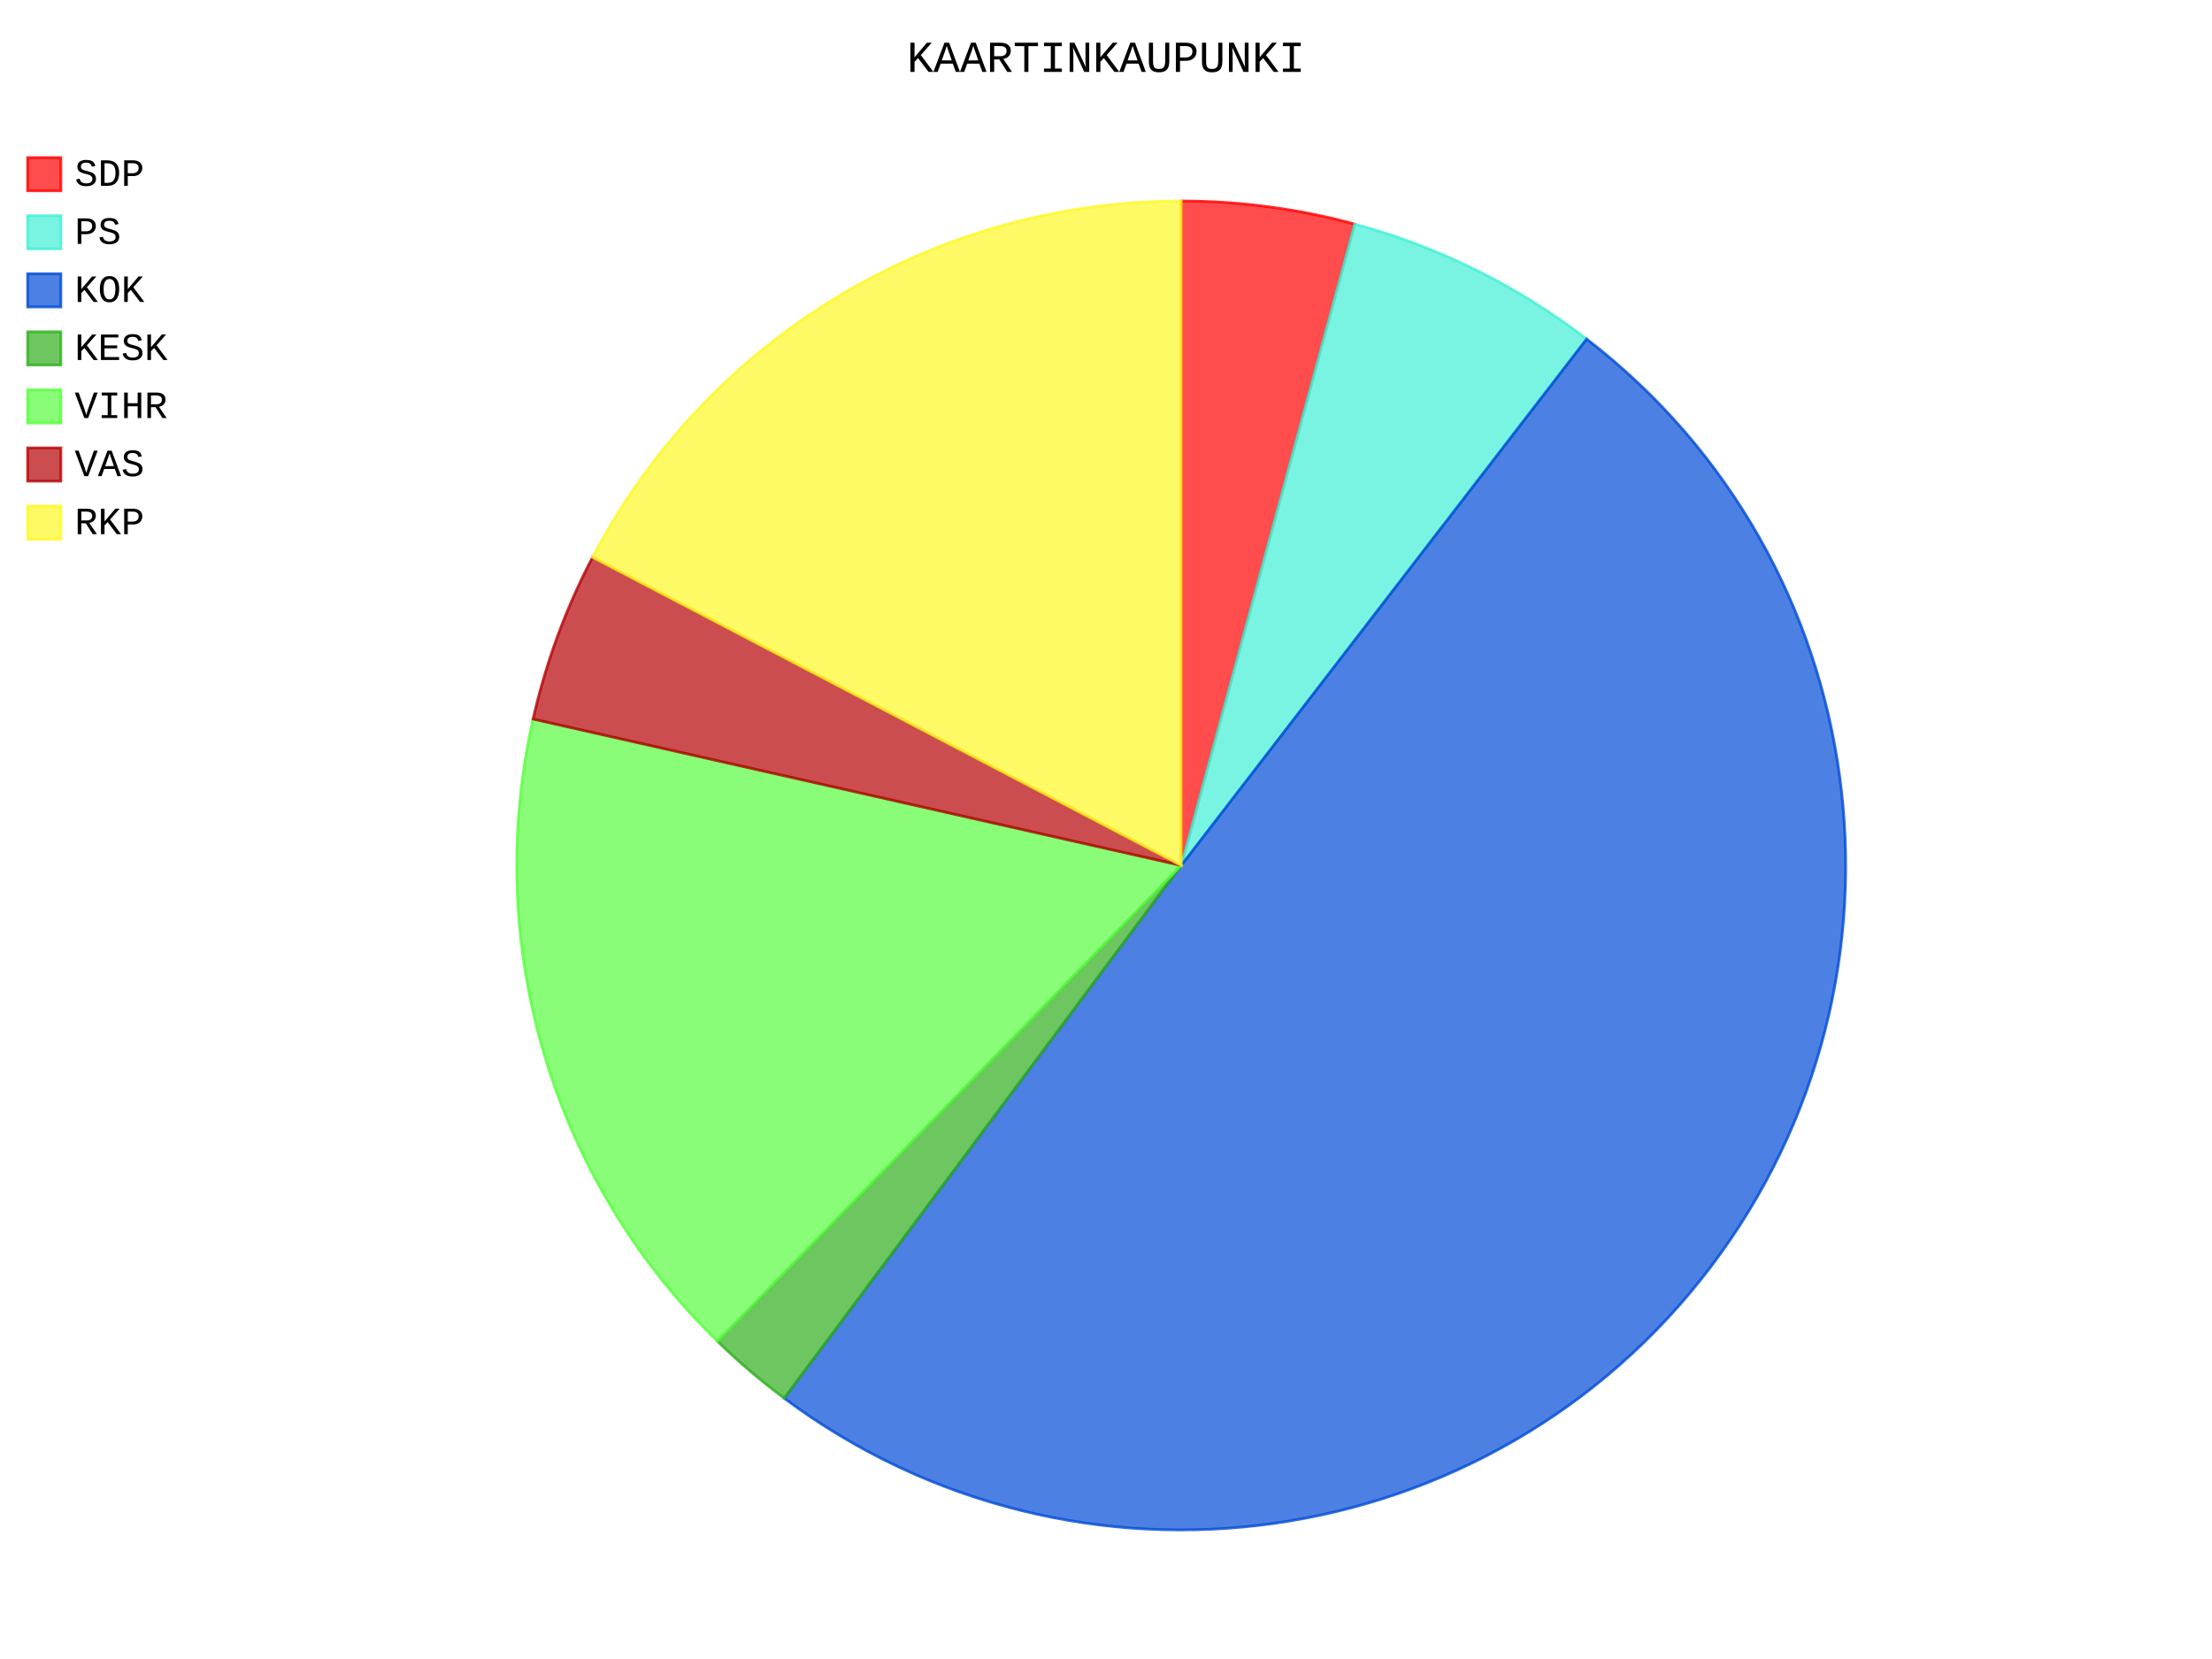
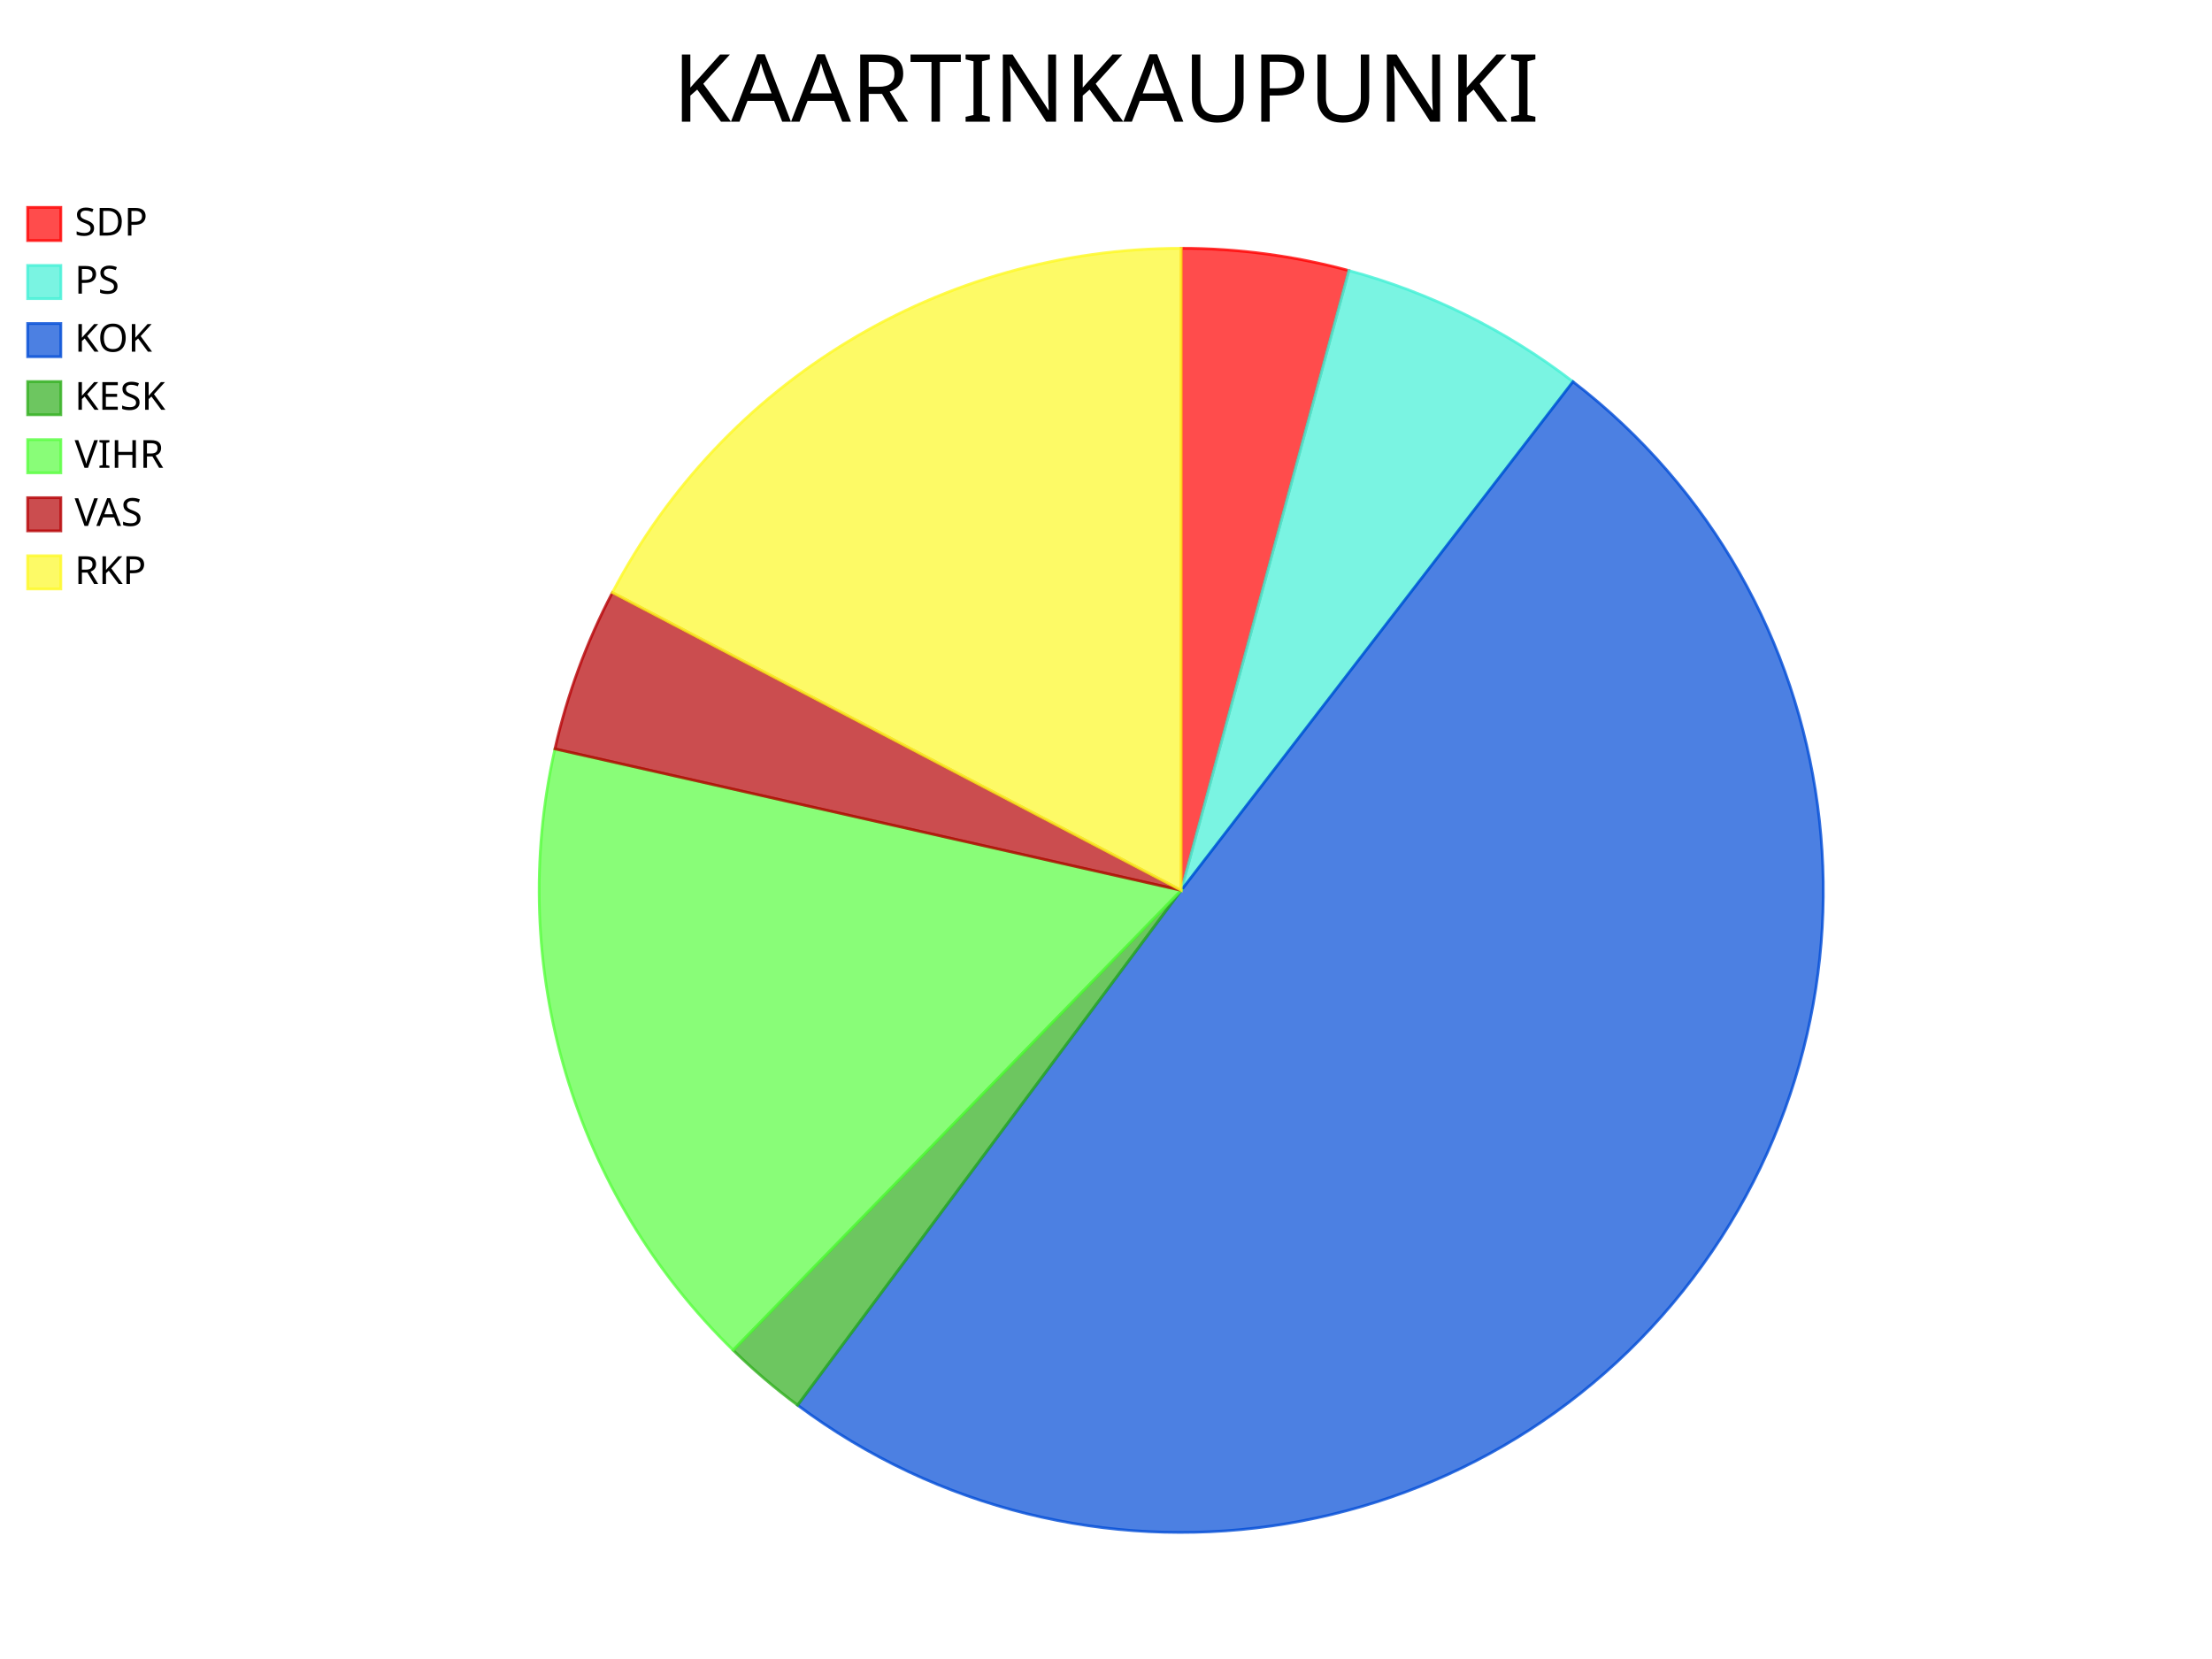
- <svg xmlns="http://www.w3.org/2000/svg" class="pygal-chart" id="chart-3fc60cb7-cf89-4931-868c-2e32c1de0693" viewBox="0 0 800 600">
+ <svg xmlns="http://www.w3.org/2000/svg" class="pygal-chart" id="chart-b4006392-f3b6-4b5c-adb9-81126d2e2dc3" viewBox="0 0 800 600">
  <defs>
-     <style type="text/css">#chart-3fc60cb7-cf89-4931-868c-2e32c1de0693{-webkit-user-select:none;-webkit-font-smoothing:antialiased;font-family:Consolas,"Liberation Mono",Menlo,Courier,monospace}#chart-3fc60cb7-cf89-4931-868c-2e32c1de0693 .title{font-family:Consolas,"Liberation Mono",Menlo,Courier,monospace;font-size:16px}#chart-3fc60cb7-cf89-4931-868c-2e32c1de0693 .legends .legend text{font-family:Consolas,"Liberation Mono",Menlo,Courier,monospace;font-size:14px}#chart-3fc60cb7-cf89-4931-868c-2e32c1de0693 .axis text{font-family:Consolas,"Liberation Mono",Menlo,Courier,monospace;font-size:10px}#chart-3fc60cb7-cf89-4931-868c-2e32c1de0693 .axis text.major{font-family:Consolas,"Liberation Mono",Menlo,Courier,monospace;font-size:10px}#chart-3fc60cb7-cf89-4931-868c-2e32c1de0693 .text-overlay text.value{font-family:Consolas,"Liberation Mono",Menlo,Courier,monospace;font-size:16px}#chart-3fc60cb7-cf89-4931-868c-2e32c1de0693 .text-overlay text.label{font-family:Consolas,"Liberation Mono",Menlo,Courier,monospace;font-size:10px}#chart-3fc60cb7-cf89-4931-868c-2e32c1de0693 .tooltip{font-family:Consolas,"Liberation Mono",Menlo,Courier,monospace;font-size:14px}#chart-3fc60cb7-cf89-4931-868c-2e32c1de0693 text.no_data{font-family:Consolas,"Liberation Mono",Menlo,Courier,monospace;font-size:64px}
- #chart-3fc60cb7-cf89-4931-868c-2e32c1de0693{background-color:#ffffff}#chart-3fc60cb7-cf89-4931-868c-2e32c1de0693 path,#chart-3fc60cb7-cf89-4931-868c-2e32c1de0693 line,#chart-3fc60cb7-cf89-4931-868c-2e32c1de0693 rect,#chart-3fc60cb7-cf89-4931-868c-2e32c1de0693 circle{-webkit-transition:300ms ease-in;-moz-transition:300ms ease-in;transition:300ms ease-in}#chart-3fc60cb7-cf89-4931-868c-2e32c1de0693 .graph &gt; .background{fill:#ffffff}#chart-3fc60cb7-cf89-4931-868c-2e32c1de0693 .plot &gt; .background{fill:#ffffff}#chart-3fc60cb7-cf89-4931-868c-2e32c1de0693 .graph{fill:#000000}#chart-3fc60cb7-cf89-4931-868c-2e32c1de0693 text.no_data{fill:#000000}#chart-3fc60cb7-cf89-4931-868c-2e32c1de0693 .title{fill:#000000}#chart-3fc60cb7-cf89-4931-868c-2e32c1de0693 .legends .legend text{fill:#000000}#chart-3fc60cb7-cf89-4931-868c-2e32c1de0693 .legends .legend:hover text{fill:#000000}#chart-3fc60cb7-cf89-4931-868c-2e32c1de0693 .axis .line{stroke:#000000}#chart-3fc60cb7-cf89-4931-868c-2e32c1de0693 .axis .guide.line{stroke:#000000}#chart-3fc60cb7-cf89-4931-868c-2e32c1de0693 .axis .major.line{stroke:#000000}#chart-3fc60cb7-cf89-4931-868c-2e32c1de0693 .axis text.major{fill:#000000}#chart-3fc60cb7-cf89-4931-868c-2e32c1de0693 .axis.y .guides:hover .guide.line,#chart-3fc60cb7-cf89-4931-868c-2e32c1de0693 .line-graph .axis.x .guides:hover .guide.line,#chart-3fc60cb7-cf89-4931-868c-2e32c1de0693 .stackedline-graph .axis.x .guides:hover .guide.line,#chart-3fc60cb7-cf89-4931-868c-2e32c1de0693 .xy-graph .axis.x .guides:hover .guide.line{stroke:#000000}#chart-3fc60cb7-cf89-4931-868c-2e32c1de0693 .axis .guides:hover text{fill:#000000}#chart-3fc60cb7-cf89-4931-868c-2e32c1de0693 .reactive{fill-opacity:.7;stroke-opacity:.8}#chart-3fc60cb7-cf89-4931-868c-2e32c1de0693 .ci{stroke:#000000}#chart-3fc60cb7-cf89-4931-868c-2e32c1de0693 .reactive.active,#chart-3fc60cb7-cf89-4931-868c-2e32c1de0693 .active .reactive{fill-opacity:.9;stroke-opacity:.9;stroke-width:4}#chart-3fc60cb7-cf89-4931-868c-2e32c1de0693 .ci .reactive.active{stroke-width:1.5}#chart-3fc60cb7-cf89-4931-868c-2e32c1de0693 .series text{fill:#000000}#chart-3fc60cb7-cf89-4931-868c-2e32c1de0693 .tooltip rect{fill:#ffffff;stroke:#000000;-webkit-transition:opacity 300ms ease-in;-moz-transition:opacity 300ms ease-in;transition:opacity 300ms ease-in}#chart-3fc60cb7-cf89-4931-868c-2e32c1de0693 .tooltip .label{fill:#000000}#chart-3fc60cb7-cf89-4931-868c-2e32c1de0693 .tooltip .label{fill:#000000}#chart-3fc60cb7-cf89-4931-868c-2e32c1de0693 .tooltip .legend{font-size:.8em;fill:#000000}#chart-3fc60cb7-cf89-4931-868c-2e32c1de0693 .tooltip .x_label{font-size:.6em;fill:#000000}#chart-3fc60cb7-cf89-4931-868c-2e32c1de0693 .tooltip .xlink{font-size:.5em;text-decoration:underline}#chart-3fc60cb7-cf89-4931-868c-2e32c1de0693 .tooltip .value{font-size:1.5em}#chart-3fc60cb7-cf89-4931-868c-2e32c1de0693 .bound{font-size:.5em}#chart-3fc60cb7-cf89-4931-868c-2e32c1de0693 .max-value{font-size:.75em;fill:#000000}#chart-3fc60cb7-cf89-4931-868c-2e32c1de0693 .map-element{fill:#ffffff;stroke:#000000 !important}#chart-3fc60cb7-cf89-4931-868c-2e32c1de0693 .map-element .reactive{fill-opacity:inherit;stroke-opacity:inherit}#chart-3fc60cb7-cf89-4931-868c-2e32c1de0693 .color-0,#chart-3fc60cb7-cf89-4931-868c-2e32c1de0693 .color-0 a:visited{stroke:#ff0000;fill:#ff0000}#chart-3fc60cb7-cf89-4931-868c-2e32c1de0693 .color-1,#chart-3fc60cb7-cf89-4931-868c-2e32c1de0693 .color-1 a:visited{stroke:#42f0d6;fill:#42f0d6}#chart-3fc60cb7-cf89-4931-868c-2e32c1de0693 .color-2,#chart-3fc60cb7-cf89-4931-868c-2e32c1de0693 .color-2 a:visited{stroke:#004bd6;fill:#004bd6}#chart-3fc60cb7-cf89-4931-868c-2e32c1de0693 .color-3,#chart-3fc60cb7-cf89-4931-868c-2e32c1de0693 .color-3 a:visited{stroke:#30af1d;fill:#30af1d}#chart-3fc60cb7-cf89-4931-868c-2e32c1de0693 .color-4,#chart-3fc60cb7-cf89-4931-868c-2e32c1de0693 .color-4 a:visited{stroke:#58fd3f;fill:#58fd3f}#chart-3fc60cb7-cf89-4931-868c-2e32c1de0693 .color-5,#chart-3fc60cb7-cf89-4931-868c-2e32c1de0693 .color-5 a:visited{stroke:#b60205;fill:#b60205}#chart-3fc60cb7-cf89-4931-868c-2e32c1de0693 .color-6,#chart-3fc60cb7-cf89-4931-868c-2e32c1de0693 .color-6 a:visited{stroke:#fdf926;fill:#fdf926}#chart-3fc60cb7-cf89-4931-868c-2e32c1de0693 .text-overlay .color-0 text{fill:black}#chart-3fc60cb7-cf89-4931-868c-2e32c1de0693 .text-overlay .color-1 text{fill:black}#chart-3fc60cb7-cf89-4931-868c-2e32c1de0693 .text-overlay .color-2 text{fill:black}#chart-3fc60cb7-cf89-4931-868c-2e32c1de0693 .text-overlay .color-3 text{fill:black}#chart-3fc60cb7-cf89-4931-868c-2e32c1de0693 .text-overlay .color-4 text{fill:black}#chart-3fc60cb7-cf89-4931-868c-2e32c1de0693 .text-overlay .color-5 text{fill:black}#chart-3fc60cb7-cf89-4931-868c-2e32c1de0693 .text-overlay .color-6 text{fill:black}
- #chart-3fc60cb7-cf89-4931-868c-2e32c1de0693 text.no_data{text-anchor:middle}#chart-3fc60cb7-cf89-4931-868c-2e32c1de0693 .guide.line{fill:none}#chart-3fc60cb7-cf89-4931-868c-2e32c1de0693 .centered{text-anchor:middle}#chart-3fc60cb7-cf89-4931-868c-2e32c1de0693 .title{text-anchor:middle}#chart-3fc60cb7-cf89-4931-868c-2e32c1de0693 .legends .legend text{fill-opacity:1}#chart-3fc60cb7-cf89-4931-868c-2e32c1de0693 .axis.x text{text-anchor:middle}#chart-3fc60cb7-cf89-4931-868c-2e32c1de0693 .axis.x:not(.web) text[transform]{text-anchor:start}#chart-3fc60cb7-cf89-4931-868c-2e32c1de0693 .axis.x:not(.web) text[transform].backwards{text-anchor:end}#chart-3fc60cb7-cf89-4931-868c-2e32c1de0693 .axis.y text{text-anchor:end}#chart-3fc60cb7-cf89-4931-868c-2e32c1de0693 .axis.y text[transform].backwards{text-anchor:start}#chart-3fc60cb7-cf89-4931-868c-2e32c1de0693 .axis.y2 text{text-anchor:start}#chart-3fc60cb7-cf89-4931-868c-2e32c1de0693 .axis.y2 text[transform].backwards{text-anchor:end}#chart-3fc60cb7-cf89-4931-868c-2e32c1de0693 .axis .guide.line{stroke-dasharray:4,4}#chart-3fc60cb7-cf89-4931-868c-2e32c1de0693 .axis .major.guide.line{stroke-dasharray:6,6}#chart-3fc60cb7-cf89-4931-868c-2e32c1de0693 .horizontal .axis.y .guide.line,#chart-3fc60cb7-cf89-4931-868c-2e32c1de0693 .horizontal .axis.y2 .guide.line,#chart-3fc60cb7-cf89-4931-868c-2e32c1de0693 .vertical .axis.x .guide.line{opacity:0}#chart-3fc60cb7-cf89-4931-868c-2e32c1de0693 .horizontal .axis.always_show .guide.line,#chart-3fc60cb7-cf89-4931-868c-2e32c1de0693 .vertical .axis.always_show .guide.line{opacity:1 !important}#chart-3fc60cb7-cf89-4931-868c-2e32c1de0693 .axis.y .guides:hover .guide.line,#chart-3fc60cb7-cf89-4931-868c-2e32c1de0693 .axis.y2 .guides:hover .guide.line,#chart-3fc60cb7-cf89-4931-868c-2e32c1de0693 .axis.x .guides:hover .guide.line{opacity:1}#chart-3fc60cb7-cf89-4931-868c-2e32c1de0693 .axis .guides:hover text{opacity:1}#chart-3fc60cb7-cf89-4931-868c-2e32c1de0693 .nofill{fill:none}#chart-3fc60cb7-cf89-4931-868c-2e32c1de0693 .subtle-fill{fill-opacity:.2}#chart-3fc60cb7-cf89-4931-868c-2e32c1de0693 .dot{stroke-width:1px;fill-opacity:1}#chart-3fc60cb7-cf89-4931-868c-2e32c1de0693 .dot.active{stroke-width:5px}#chart-3fc60cb7-cf89-4931-868c-2e32c1de0693 .dot.negative{fill:transparent}#chart-3fc60cb7-cf89-4931-868c-2e32c1de0693 text,#chart-3fc60cb7-cf89-4931-868c-2e32c1de0693 tspan{stroke:none !important}#chart-3fc60cb7-cf89-4931-868c-2e32c1de0693 .series text.active{opacity:1}#chart-3fc60cb7-cf89-4931-868c-2e32c1de0693 .tooltip rect{fill-opacity:.95;stroke-width:.5}#chart-3fc60cb7-cf89-4931-868c-2e32c1de0693 .tooltip text{fill-opacity:1}#chart-3fc60cb7-cf89-4931-868c-2e32c1de0693 .showable{visibility:hidden}#chart-3fc60cb7-cf89-4931-868c-2e32c1de0693 .showable.shown{visibility:visible}#chart-3fc60cb7-cf89-4931-868c-2e32c1de0693 .gauge-background{fill:rgba(229,229,229,1);stroke:none}#chart-3fc60cb7-cf89-4931-868c-2e32c1de0693 .bg-lines{stroke:#ffffff;stroke-width:2px}</style>
+     <style type="text/css">#chart-b4006392-f3b6-4b5c-adb9-81126d2e2dc3{-webkit-user-select:none;-webkit-font-smoothing:antialiased;font-family:Poppins}#chart-b4006392-f3b6-4b5c-adb9-81126d2e2dc3 .title{font-family:Poppins;font-size:34px}#chart-b4006392-f3b6-4b5c-adb9-81126d2e2dc3 .legends .legend text{font-family:Poppins;font-size:14px}#chart-b4006392-f3b6-4b5c-adb9-81126d2e2dc3 .axis text{font-family:Poppins;font-size:10px}#chart-b4006392-f3b6-4b5c-adb9-81126d2e2dc3 .axis text.major{font-family:Poppins;font-size:10px}#chart-b4006392-f3b6-4b5c-adb9-81126d2e2dc3 .text-overlay text.value{font-family:Poppins;font-size:16px}#chart-b4006392-f3b6-4b5c-adb9-81126d2e2dc3 .text-overlay text.label{font-family:Poppins;font-size:10px}#chart-b4006392-f3b6-4b5c-adb9-81126d2e2dc3 .tooltip{font-family:Poppins;font-size:14px}#chart-b4006392-f3b6-4b5c-adb9-81126d2e2dc3 text.no_data{font-family:Poppins;font-size:64px}
+ #chart-b4006392-f3b6-4b5c-adb9-81126d2e2dc3{background-color:#ffffff}#chart-b4006392-f3b6-4b5c-adb9-81126d2e2dc3 path,#chart-b4006392-f3b6-4b5c-adb9-81126d2e2dc3 line,#chart-b4006392-f3b6-4b5c-adb9-81126d2e2dc3 rect,#chart-b4006392-f3b6-4b5c-adb9-81126d2e2dc3 circle{-webkit-transition:300ms ease-in;-moz-transition:300ms ease-in;transition:300ms ease-in}#chart-b4006392-f3b6-4b5c-adb9-81126d2e2dc3 .graph &gt; .background{fill:#ffffff}#chart-b4006392-f3b6-4b5c-adb9-81126d2e2dc3 .plot &gt; .background{fill:#ffffff}#chart-b4006392-f3b6-4b5c-adb9-81126d2e2dc3 .graph{fill:#000000}#chart-b4006392-f3b6-4b5c-adb9-81126d2e2dc3 text.no_data{fill:#000000}#chart-b4006392-f3b6-4b5c-adb9-81126d2e2dc3 .title{fill:#000000}#chart-b4006392-f3b6-4b5c-adb9-81126d2e2dc3 .legends .legend text{fill:#000000}#chart-b4006392-f3b6-4b5c-adb9-81126d2e2dc3 .legends .legend:hover text{fill:#000000}#chart-b4006392-f3b6-4b5c-adb9-81126d2e2dc3 .axis .line{stroke:#000000}#chart-b4006392-f3b6-4b5c-adb9-81126d2e2dc3 .axis .guide.line{stroke:#000000}#chart-b4006392-f3b6-4b5c-adb9-81126d2e2dc3 .axis .major.line{stroke:#000000}#chart-b4006392-f3b6-4b5c-adb9-81126d2e2dc3 .axis text.major{fill:#000000}#chart-b4006392-f3b6-4b5c-adb9-81126d2e2dc3 .axis.y .guides:hover .guide.line,#chart-b4006392-f3b6-4b5c-adb9-81126d2e2dc3 .line-graph .axis.x .guides:hover .guide.line,#chart-b4006392-f3b6-4b5c-adb9-81126d2e2dc3 .stackedline-graph .axis.x .guides:hover .guide.line,#chart-b4006392-f3b6-4b5c-adb9-81126d2e2dc3 .xy-graph .axis.x .guides:hover .guide.line{stroke:#000000}#chart-b4006392-f3b6-4b5c-adb9-81126d2e2dc3 .axis .guides:hover text{fill:#000000}#chart-b4006392-f3b6-4b5c-adb9-81126d2e2dc3 .reactive{fill-opacity:.7;stroke-opacity:.8}#chart-b4006392-f3b6-4b5c-adb9-81126d2e2dc3 .ci{stroke:#000000}#chart-b4006392-f3b6-4b5c-adb9-81126d2e2dc3 .reactive.active,#chart-b4006392-f3b6-4b5c-adb9-81126d2e2dc3 .active .reactive{fill-opacity:.9;stroke-opacity:.9;stroke-width:4}#chart-b4006392-f3b6-4b5c-adb9-81126d2e2dc3 .ci .reactive.active{stroke-width:1.5}#chart-b4006392-f3b6-4b5c-adb9-81126d2e2dc3 .series text{fill:#000000}#chart-b4006392-f3b6-4b5c-adb9-81126d2e2dc3 .tooltip rect{fill:#ffffff;stroke:#000000;-webkit-transition:opacity 300ms ease-in;-moz-transition:opacity 300ms ease-in;transition:opacity 300ms ease-in}#chart-b4006392-f3b6-4b5c-adb9-81126d2e2dc3 .tooltip .label{fill:#000000}#chart-b4006392-f3b6-4b5c-adb9-81126d2e2dc3 .tooltip .label{fill:#000000}#chart-b4006392-f3b6-4b5c-adb9-81126d2e2dc3 .tooltip .legend{font-size:.8em;fill:#000000}#chart-b4006392-f3b6-4b5c-adb9-81126d2e2dc3 .tooltip .x_label{font-size:.6em;fill:#000000}#chart-b4006392-f3b6-4b5c-adb9-81126d2e2dc3 .tooltip .xlink{font-size:.5em;text-decoration:underline}#chart-b4006392-f3b6-4b5c-adb9-81126d2e2dc3 .tooltip .value{font-size:1.5em}#chart-b4006392-f3b6-4b5c-adb9-81126d2e2dc3 .bound{font-size:.5em}#chart-b4006392-f3b6-4b5c-adb9-81126d2e2dc3 .max-value{font-size:.75em;fill:#000000}#chart-b4006392-f3b6-4b5c-adb9-81126d2e2dc3 .map-element{fill:#ffffff;stroke:#000000 !important}#chart-b4006392-f3b6-4b5c-adb9-81126d2e2dc3 .map-element .reactive{fill-opacity:inherit;stroke-opacity:inherit}#chart-b4006392-f3b6-4b5c-adb9-81126d2e2dc3 .color-0,#chart-b4006392-f3b6-4b5c-adb9-81126d2e2dc3 .color-0 a:visited{stroke:#ff0000;fill:#ff0000}#chart-b4006392-f3b6-4b5c-adb9-81126d2e2dc3 .color-1,#chart-b4006392-f3b6-4b5c-adb9-81126d2e2dc3 .color-1 a:visited{stroke:#42f0d6;fill:#42f0d6}#chart-b4006392-f3b6-4b5c-adb9-81126d2e2dc3 .color-2,#chart-b4006392-f3b6-4b5c-adb9-81126d2e2dc3 .color-2 a:visited{stroke:#004bd6;fill:#004bd6}#chart-b4006392-f3b6-4b5c-adb9-81126d2e2dc3 .color-3,#chart-b4006392-f3b6-4b5c-adb9-81126d2e2dc3 .color-3 a:visited{stroke:#30af1d;fill:#30af1d}#chart-b4006392-f3b6-4b5c-adb9-81126d2e2dc3 .color-4,#chart-b4006392-f3b6-4b5c-adb9-81126d2e2dc3 .color-4 a:visited{stroke:#58fd3f;fill:#58fd3f}#chart-b4006392-f3b6-4b5c-adb9-81126d2e2dc3 .color-5,#chart-b4006392-f3b6-4b5c-adb9-81126d2e2dc3 .color-5 a:visited{stroke:#b60205;fill:#b60205}#chart-b4006392-f3b6-4b5c-adb9-81126d2e2dc3 .color-6,#chart-b4006392-f3b6-4b5c-adb9-81126d2e2dc3 .color-6 a:visited{stroke:#fdf926;fill:#fdf926}#chart-b4006392-f3b6-4b5c-adb9-81126d2e2dc3 .text-overlay .color-0 text{fill:black}#chart-b4006392-f3b6-4b5c-adb9-81126d2e2dc3 .text-overlay .color-1 text{fill:black}#chart-b4006392-f3b6-4b5c-adb9-81126d2e2dc3 .text-overlay .color-2 text{fill:black}#chart-b4006392-f3b6-4b5c-adb9-81126d2e2dc3 .text-overlay .color-3 text{fill:black}#chart-b4006392-f3b6-4b5c-adb9-81126d2e2dc3 .text-overlay .color-4 text{fill:black}#chart-b4006392-f3b6-4b5c-adb9-81126d2e2dc3 .text-overlay .color-5 text{fill:black}#chart-b4006392-f3b6-4b5c-adb9-81126d2e2dc3 .text-overlay .color-6 text{fill:black}
+ #chart-b4006392-f3b6-4b5c-adb9-81126d2e2dc3 text.no_data{text-anchor:middle}#chart-b4006392-f3b6-4b5c-adb9-81126d2e2dc3 .guide.line{fill:none}#chart-b4006392-f3b6-4b5c-adb9-81126d2e2dc3 .centered{text-anchor:middle}#chart-b4006392-f3b6-4b5c-adb9-81126d2e2dc3 .title{text-anchor:middle}#chart-b4006392-f3b6-4b5c-adb9-81126d2e2dc3 .legends .legend text{fill-opacity:1}#chart-b4006392-f3b6-4b5c-adb9-81126d2e2dc3 .axis.x text{text-anchor:middle}#chart-b4006392-f3b6-4b5c-adb9-81126d2e2dc3 .axis.x:not(.web) text[transform]{text-anchor:start}#chart-b4006392-f3b6-4b5c-adb9-81126d2e2dc3 .axis.x:not(.web) text[transform].backwards{text-anchor:end}#chart-b4006392-f3b6-4b5c-adb9-81126d2e2dc3 .axis.y text{text-anchor:end}#chart-b4006392-f3b6-4b5c-adb9-81126d2e2dc3 .axis.y text[transform].backwards{text-anchor:start}#chart-b4006392-f3b6-4b5c-adb9-81126d2e2dc3 .axis.y2 text{text-anchor:start}#chart-b4006392-f3b6-4b5c-adb9-81126d2e2dc3 .axis.y2 text[transform].backwards{text-anchor:end}#chart-b4006392-f3b6-4b5c-adb9-81126d2e2dc3 .axis .guide.line{stroke-dasharray:4,4}#chart-b4006392-f3b6-4b5c-adb9-81126d2e2dc3 .axis .major.guide.line{stroke-dasharray:6,6}#chart-b4006392-f3b6-4b5c-adb9-81126d2e2dc3 .horizontal .axis.y .guide.line,#chart-b4006392-f3b6-4b5c-adb9-81126d2e2dc3 .horizontal .axis.y2 .guide.line,#chart-b4006392-f3b6-4b5c-adb9-81126d2e2dc3 .vertical .axis.x .guide.line{opacity:0}#chart-b4006392-f3b6-4b5c-adb9-81126d2e2dc3 .horizontal .axis.always_show .guide.line,#chart-b4006392-f3b6-4b5c-adb9-81126d2e2dc3 .vertical .axis.always_show .guide.line{opacity:1 !important}#chart-b4006392-f3b6-4b5c-adb9-81126d2e2dc3 .axis.y .guides:hover .guide.line,#chart-b4006392-f3b6-4b5c-adb9-81126d2e2dc3 .axis.y2 .guides:hover .guide.line,#chart-b4006392-f3b6-4b5c-adb9-81126d2e2dc3 .axis.x .guides:hover .guide.line{opacity:1}#chart-b4006392-f3b6-4b5c-adb9-81126d2e2dc3 .axis .guides:hover text{opacity:1}#chart-b4006392-f3b6-4b5c-adb9-81126d2e2dc3 .nofill{fill:none}#chart-b4006392-f3b6-4b5c-adb9-81126d2e2dc3 .subtle-fill{fill-opacity:.2}#chart-b4006392-f3b6-4b5c-adb9-81126d2e2dc3 .dot{stroke-width:1px;fill-opacity:1}#chart-b4006392-f3b6-4b5c-adb9-81126d2e2dc3 .dot.active{stroke-width:5px}#chart-b4006392-f3b6-4b5c-adb9-81126d2e2dc3 .dot.negative{fill:transparent}#chart-b4006392-f3b6-4b5c-adb9-81126d2e2dc3 text,#chart-b4006392-f3b6-4b5c-adb9-81126d2e2dc3 tspan{stroke:none !important}#chart-b4006392-f3b6-4b5c-adb9-81126d2e2dc3 .series text.active{opacity:1}#chart-b4006392-f3b6-4b5c-adb9-81126d2e2dc3 .tooltip rect{fill-opacity:.95;stroke-width:.5}#chart-b4006392-f3b6-4b5c-adb9-81126d2e2dc3 .tooltip text{fill-opacity:1}#chart-b4006392-f3b6-4b5c-adb9-81126d2e2dc3 .showable{visibility:hidden}#chart-b4006392-f3b6-4b5c-adb9-81126d2e2dc3 .showable.shown{visibility:visible}#chart-b4006392-f3b6-4b5c-adb9-81126d2e2dc3 .gauge-background{fill:rgba(229,229,229,1);stroke:none}#chart-b4006392-f3b6-4b5c-adb9-81126d2e2dc3 .bg-lines{stroke:#ffffff;stroke-width:2px}</style>
  </defs>
  <g class="graph pie-graph vertical">
    <rect class="background" height="600" width="800" x="0" y="0" />
-     <g class="plot" transform="translate(75, 46)">
-       <rect class="background" height="534" width="704.4" x="0" y="0" />
+     <g class="plot" transform="translate(75, 64)">
+       <rect class="background" height="516" width="704.4" x="0" y="0" />
      <g class="series serie-0 color-0">
        <g class="slices">
          <g class="slice">
-             <path class="slice reactive tooltip-trigger" d="M352.2 26.7 A240.3 240.3 0 0 1 414.936 35.034 L352.2 267 A0 0 0 0 0 352.2 267 z" />
+             <path class="slice reactive tooltip-trigger" d="M352.2 25.8 A232.2 232.2 0 0 1 412.821 33.853 L352.2 258 A0 0 0 0 0 352.2 258 z" />
          </g>
        </g>
      </g>
      <g class="series serie-1 color-1">
        <g class="slices">
          <g class="slice">
-             <path class="slice reactive tooltip-trigger" d="M414.936 35.034 A240.3 240.3 0 0 1 498.835 76.626 L352.2 267 A0 0 0 0 0 352.2 267 z" />
+             <path class="slice reactive tooltip-trigger" d="M412.821 33.853 A232.2 232.2 0 0 1 493.892 74.043 L352.2 258 A0 0 0 0 0 352.2 258 z" />
          </g>
        </g>
      </g>
      <g class="series serie-2 color-2">
        <g class="slices">
          <g class="slice">
-             <path class="slice reactive tooltip-trigger" d="M498.835 76.626 A240.3 240.3 0 0 1 208.631 459.697 L352.2 267 A0 0 0 0 0 352.2 267 z" />
+             <path class="slice reactive tooltip-trigger" d="M493.892 74.043 A232.2 232.2 0 0 1 213.471 444.202 L352.2 258 A0 0 0 0 0 352.2 258 z" />
          </g>
        </g>
      </g>
      <g class="series serie-3 color-3">
        <g class="slices">
          <g class="slice">
-             <path class="slice reactive tooltip-trigger" d="M208.631 459.697 A240.3 240.3 0 0 1 184.507 439.113 L352.2 267 A0 0 0 0 0 352.2 267 z" />
+             <path class="slice reactive tooltip-trigger" d="M213.471 444.202 A232.2 232.2 0 0 1 190.159 424.312 L352.2 258 A0 0 0 0 0 352.2 258 z" />
          </g>
        </g>
      </g>
      <g class="series serie-4 color-4">
        <g class="slices">
          <g class="slice">
-             <path class="slice reactive tooltip-trigger" d="M184.507 439.113 A240.3 240.3 0 0 1 117.803 214.064 L352.2 267 A0 0 0 0 0 352.2 267 z" />
+             <path class="slice reactive tooltip-trigger" d="M190.159 424.312 A232.2 232.2 0 0 1 125.704 206.848 L352.2 258 A0 0 0 0 0 352.2 258 z" />
          </g>
        </g>
      </g>
      <g class="series serie-5 color-5">
        <g class="slices">
          <g class="slice">
-             <path class="slice reactive tooltip-trigger" d="M117.803 214.064 A240.3 240.3 0 0 1 139.305 155.556 L352.2 267 A0 0 0 0 0 352.2 267 z" />
+             <path class="slice reactive tooltip-trigger" d="M125.704 206.848 A232.2 232.2 0 0 1 146.481 150.313 L352.2 258 A0 0 0 0 0 352.2 258 z" />
          </g>
        </g>
      </g>
      <g class="series serie-6 color-6">
        <g class="slices">
          <g class="slice">
-             <path class="slice reactive tooltip-trigger" d="M139.305 155.556 A240.3 240.3 0 0 1 352.2 26.7 L352.2 267 A0 0 0 0 0 352.2 267 z" />
+             <path class="slice reactive tooltip-trigger" d="M146.481 150.313 A232.2 232.2 0 0 1 352.2 25.8 L352.2 258 A0 0 0 0 0 352.2 258 z" />
          </g>
        </g>
      </g>
    </g>
    <g class="titles">
-       <text class="title plot_title" x="400.0" y="26">KAARTINKAUPUNKI</text>
+       <text class="title plot_title" x="400.0" y="44">KAARTINKAUPUNKI</text>
    </g>
-     <g class="plot overlay" transform="translate(75, 46)">
+     <g class="plot overlay" transform="translate(75, 64)">
      <g class="series serie-0 color-0" />
      <g class="series serie-1 color-1" />
      <g class="series serie-2 color-2" />
      <g class="series serie-3 color-3" />
      <g class="series serie-4 color-4" />
      <g class="series serie-5 color-5" />
      <g class="series serie-6 color-6" />
    </g>
-     <g class="plot text-overlay" transform="translate(75, 46)">
+     <g class="plot text-overlay" transform="translate(75, 64)">
      <g class="series serie-0 color-0" />
      <g class="series serie-1 color-1" />
      <g class="series serie-2 color-2" />
      <g class="series serie-3 color-3" />
      <g class="series serie-4 color-4" />
      <g class="series serie-5 color-5" />
      <g class="series serie-6 color-6" />
    </g>
-     <g class="plot tooltip-overlay" transform="translate(75, 46)">
+     <g class="plot tooltip-overlay" transform="translate(75, 64)">
      <g class="tooltip" style="opacity: 0" transform="translate(0 0)">
        <rect class="tooltip-box" height="0" rx="0" ry="0" width="0" />
        <g class="text" />
      </g>
    </g>
-     <g class="legends" transform="translate(10, 56)">
+     <g class="legends" transform="translate(10, 74)">
      <g class="legend reactive activate-serie" id="activate-serie-0">
        <rect class="color-0 reactive" height="12" width="12" x="0.0" y="1.0" />
        <text x="17.0" y="11.2">SDP</text>
      </g>
      <g class="legend reactive activate-serie" id="activate-serie-1">
        <rect class="color-1 reactive" height="12" width="12" x="0.0" y="22.0" />
        <text x="17.0" y="32.2">PS</text>
      </g>
      <g class="legend reactive activate-serie" id="activate-serie-2">
        <rect class="color-2 reactive" height="12" width="12" x="0.0" y="43.0" />
        <text x="17.0" y="53.2">KOK</text>
      </g>
      <g class="legend reactive activate-serie" id="activate-serie-3">
        <rect class="color-3 reactive" height="12" width="12" x="0.0" y="64.0" />
        <text x="17.0" y="74.2">KESK</text>
      </g>
      <g class="legend reactive activate-serie" id="activate-serie-4">
        <rect class="color-4 reactive" height="12" width="12" x="0.0" y="85.0" />
        <text x="17.0" y="95.2">VIHR</text>
      </g>
      <g class="legend reactive activate-serie" id="activate-serie-5">
        <rect class="color-5 reactive" height="12" width="12" x="0.0" y="106.0" />
        <text x="17.0" y="116.2">VAS</text>
      </g>
      <g class="legend reactive activate-serie" id="activate-serie-6">
        <rect class="color-6 reactive" height="12" width="12" x="0.0" y="127.0" />
        <text x="17.0" y="137.2">RKP</text>
      </g>
    </g>
-     <g class="legends" transform="translate(790, 56)" />
+     <g class="legends" transform="translate(790, 74)" />
  </g>
</svg>
